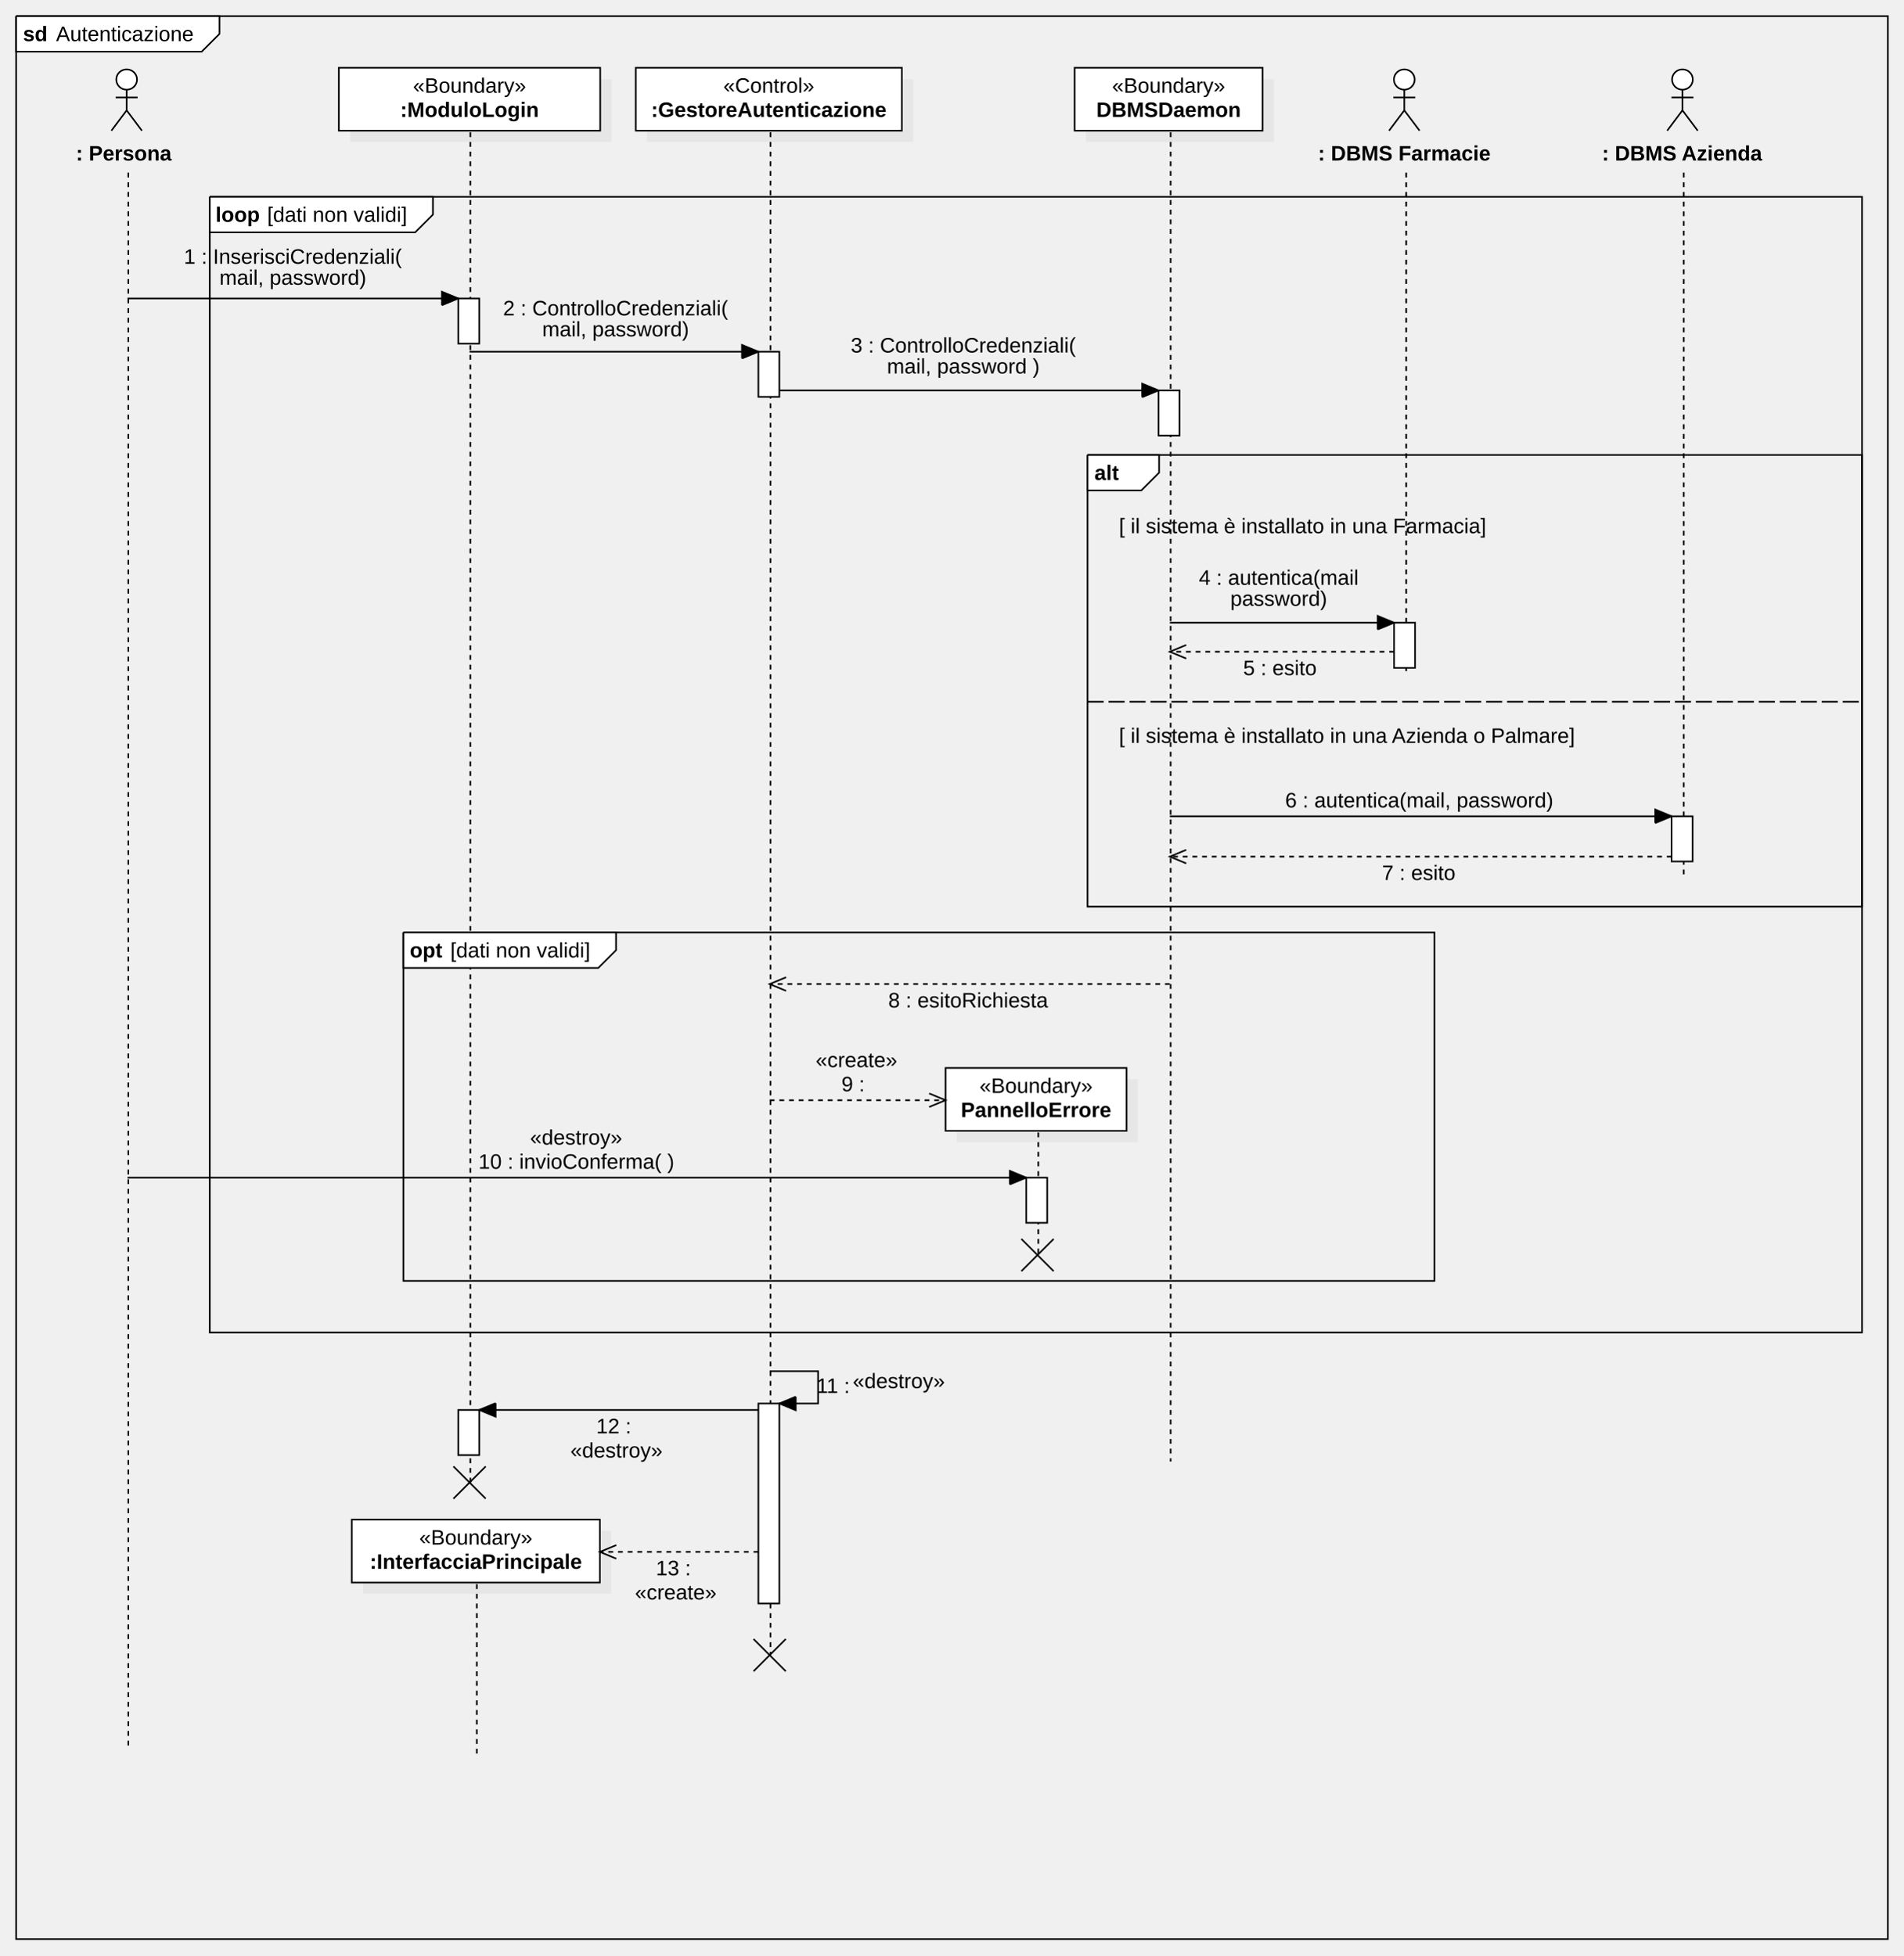
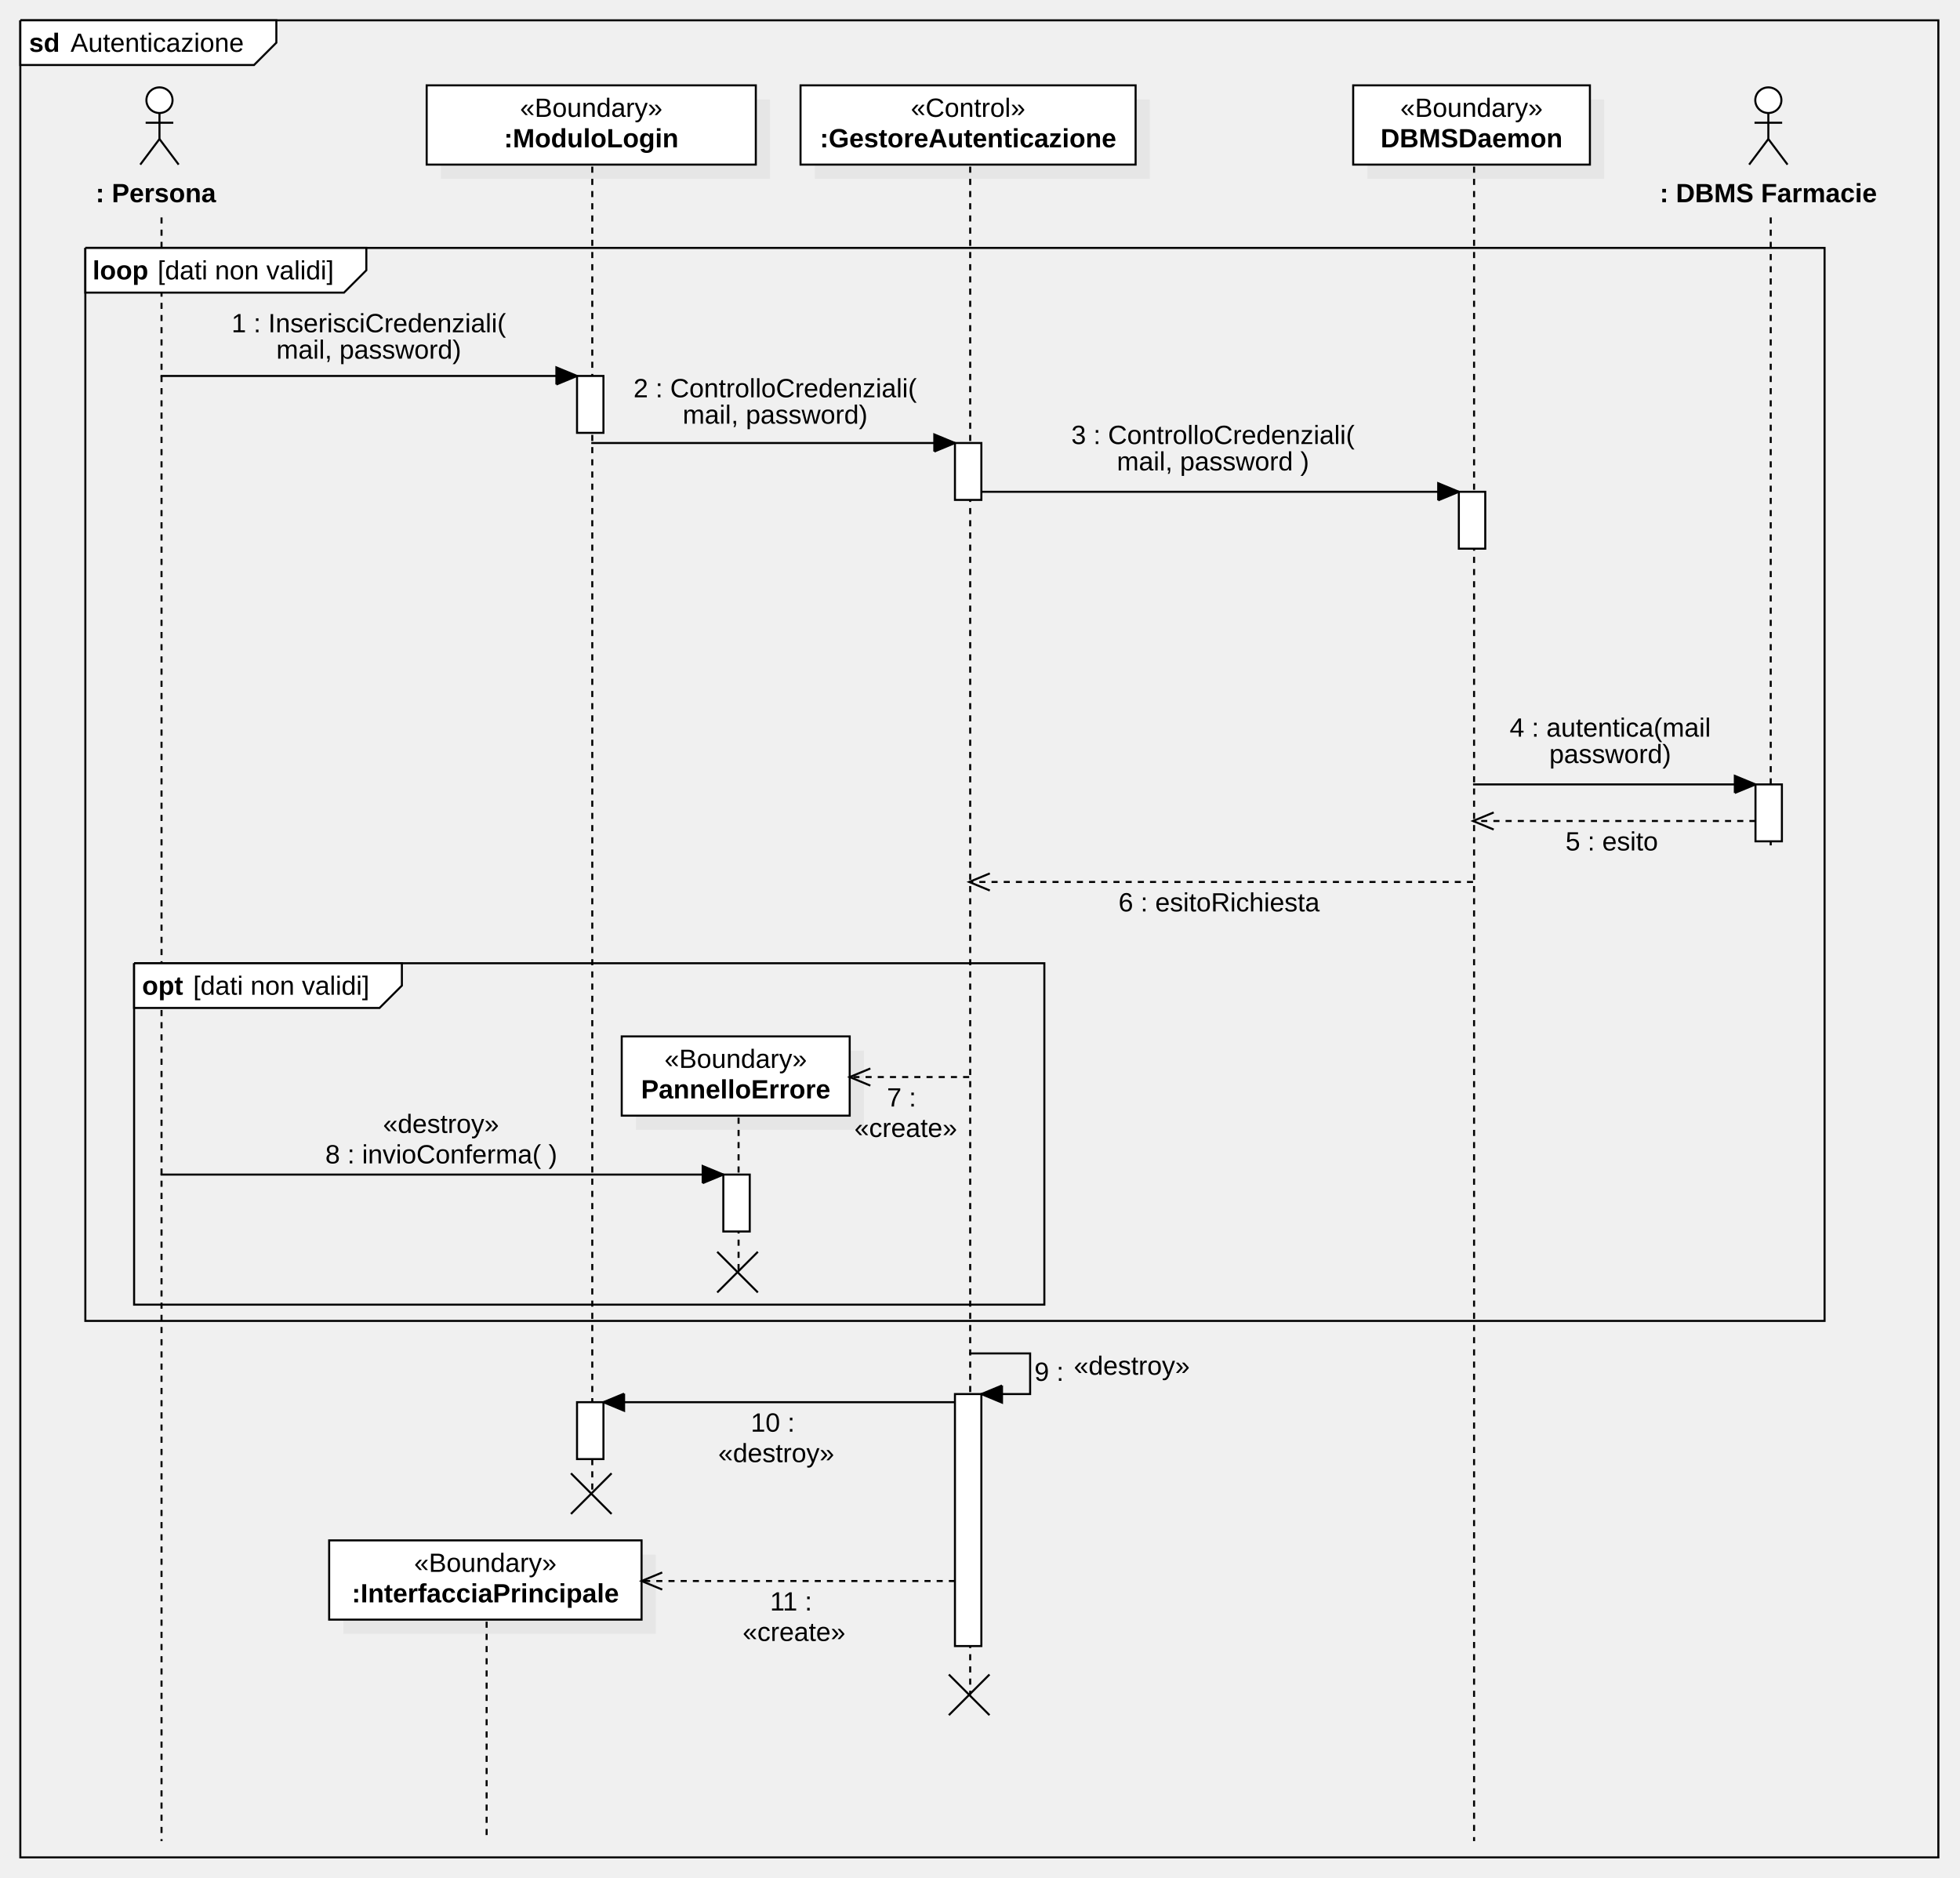
- <svg xmlns="http://www.w3.org/2000/svg" height="1212" version="1.1" width="1180">
+ <svg xmlns="http://www.w3.org/2000/svg" height="924" version="1.1" width="964.656">
  <defs />
  <g>
    <g transform="translate(-70,2) scale(1,1)">
-       <path d="M 80 8 L 1240 8 L 1240 1200 L 80 1200 L 80 8" fill="none" stroke="#000000" stroke-miterlimit="10" />
+       <path d="M 80 8 L 1024 8 L 1024 912 L 80 912 L 80 8" fill="none" stroke="#000000" stroke-miterlimit="10" />
    </g>
    <g transform="translate(-70,2) scale(1,1)">
      <path d="M 80 8 L 80 30 L 195.011 30 L 206.011 19 L 206.011 8 L 80 8" fill="#ffffff" stroke="none" />
    </g>
    <g transform="translate(-70,2) scale(1,1)">
      <path d="M 80 8 L 80 30 L 195.011 30 L 206.011 19 L 206.011 8 L 80 8 L 80 8" fill="none" stroke="#000000" stroke-miterlimit="10" />
    </g>
    <g transform="translate(-70,2) scale(1,1)">
      <g>
        <path fill="none" stroke="none" />
        <text fill="#000000" font-family="Arial" font-size="13px" font-style="normal" font-weight="normal" stroke="none" text-decoration="none" x="104.73" y="23.5">Autenticazione</text>
      </g>
    </g>
    <g transform="translate(-70,2) scale(1,1)">
      <g>
        <path fill="none" stroke="none" />
        <text fill="#000000" font-family="Arial" font-size="13px" font-style="normal" font-weight="bold" stroke="none" text-decoration="none" x="84.28" y="23.5">sd</text>
      </g>
    </g>
    <g transform="translate(-70,2) scale(1,1)">
      <path d="M 142.06 47.3 C 142.06 43.821 144.939 41 148.49 41 C 152.04 41 154.919 43.821 154.919 47.3 C 154.919 50.779 152.04 53.6 148.49 53.6 C 144.939 53.6 142.06 50.779 142.06 47.3 Z" fill="#ffffff" stroke="none" />
    </g>
    <g transform="translate(-70,2) scale(1,1)">
      <path d="M 142.06 47.3 C 142.06 43.821 144.939 41 148.49 41 C 152.04 41 154.919 43.821 154.919 47.3 C 154.919 50.779 152.04 53.6 148.49 53.6 C 144.939 53.6 142.06 50.779 142.06 47.3 Z" fill="none" stroke="#000000" stroke-miterlimit="10" />
    </g>
    <g transform="translate(-70,2) scale(1,1)">
      <path d="M 148.49 53.6 L 148.49 66.4" fill="none" stroke="#000000" stroke-miterlimit="10" />
    </g>
    <g transform="translate(-70,2) scale(1,1)">
      <path d="M 141.682 58.4 L 155.297 58.4" fill="none" stroke="#000000" stroke-miterlimit="10" />
    </g>
    <g transform="translate(-70,2) scale(1,1)">
      <path d="M 148.49 66.4 L 139.035 79" fill="none" stroke="#000000" stroke-miterlimit="10" />
    </g>
    <g transform="translate(-70,2) scale(1,1)">
      <path d="M 148.49 66.4 L 157.944 79" fill="none" stroke="#000000" stroke-miterlimit="10" />
    </g>
    <g transform="translate(-70,2) scale(1,1)">
      <g>
        <path fill="none" stroke="none" />
        <text fill="#000000" font-family="Arial" font-size="13px" font-style="normal" font-weight="bold" stroke="none" text-decoration="none" x="117.062" y="97.5"> : Persona</text>
      </g>
    </g>
    <g transform="translate(-70,2) scale(1,1)">
-       <path d="M 149.5 105 L 149.5 1080" fill="none" stroke="#000000" stroke-dasharray="3" stroke-miterlimit="10" />
+       <path d="M 149.5 105 L 149.5 904" fill="none" stroke="#000000" stroke-dasharray="3" stroke-miterlimit="10" />
    </g>
    <g transform="translate(-70,2) scale(1,1)">
      <rect fill="#C0C0C0" height="39" opacity="0.2" stroke="none" width="161.987" x="287" y="47" />
    </g>
    <g transform="translate(-70,2) scale(1,1)">
      <rect fill="#ffffff" height="39" stroke="none" width="161.987" x="280" y="40" />
    </g>
    <g transform="translate(-70,2) scale(1,1)">
      <path d="M 280 40 L 441.987 40 L 441.987 79 L 280 79 L 280 40 Z Z" fill="none" stroke="#000000" stroke-miterlimit="10" />
    </g>
    <g transform="translate(-70,2) scale(1,1)">
      <g>
        <path fill="none" stroke="none" />
        <text fill="#000000" font-family="Arial" font-size="13px" font-style="normal" font-weight="normal" stroke="none" text-decoration="none" x="325.939" y="55.5">«Boundary»</text>
      </g>
    </g>
    <g transform="translate(-70,2) scale(1,1)">
      <g>
        <path fill="none" stroke="none" />
        <text fill="#000000" font-family="Arial" font-size="13px" font-style="normal" font-weight="bold" stroke="none" text-decoration="none" x="318.039" y="70.5">:ModuloLogin</text>
      </g>
    </g>
    <g transform="translate(-70,2) scale(1,1)">
-       <path d="M 361.5 80 L 361.5 917" fill="none" stroke="#000000" stroke-dasharray="3" stroke-miterlimit="10" />
+       <path d="M 361.5 80 L 361.5 733" fill="none" stroke="#000000" stroke-dasharray="3" stroke-miterlimit="10" />
    </g>
    <g transform="translate(-70,2) scale(1,1)">
      <rect fill="#C0C0C0" height="39" opacity="0.2" stroke="none" width="164.914" x="471" y="47" />
    </g>
    <g transform="translate(-70,2) scale(1,1)">
      <rect fill="#ffffff" height="39" stroke="none" width="164.914" x="464" y="40" />
    </g>
    <g transform="translate(-70,2) scale(1,1)">
      <path d="M 464 40 L 628.914 40 L 628.914 79 L 464 79 L 464 40 Z Z" fill="none" stroke="#000000" stroke-miterlimit="10" />
    </g>
    <g transform="translate(-70,2) scale(1,1)">
      <g>
        <path fill="none" stroke="none" />
        <text fill="#000000" font-family="Arial" font-size="13px" font-style="normal" font-weight="normal" stroke="none" text-decoration="none" x="518.273" y="55.5">«Control»</text>
      </g>
    </g>
    <g transform="translate(-70,2) scale(1,1)">
      <g>
        <path fill="none" stroke="none" />
        <text fill="#000000" font-family="Arial" font-size="13px" font-style="normal" font-weight="bold" stroke="none" text-decoration="none" x="473.5" y="70.5">:GestoreAutenticazione</text>
      </g>
    </g>
    <g transform="translate(-70,2) scale(1,1)">
-       <path d="M 547.5 80 L 547.5 1024" fill="none" stroke="#000000" stroke-dasharray="3" stroke-miterlimit="10" />
+       <path d="M 547.5 80 L 547.5 832" fill="none" stroke="#000000" stroke-dasharray="3" stroke-miterlimit="10" />
    </g>
    <g transform="translate(-70,2) scale(1,1)">
      <rect fill="#C0C0C0" height="39" opacity="0.2" stroke="none" width="116.506" x="743" y="47" />
    </g>
    <g transform="translate(-70,2) scale(1,1)">
      <rect fill="#ffffff" height="39" stroke="none" width="116.506" x="736" y="40" />
    </g>
    <g transform="translate(-70,2) scale(1,1)">
      <path d="M 736 40 L 852.506 40 L 852.506 79 L 736 79 L 736 40 Z Z" fill="none" stroke="#000000" stroke-miterlimit="10" />
    </g>
    <g transform="translate(-70,2) scale(1,1)">
      <g>
        <path fill="none" stroke="none" />
        <text fill="#000000" font-family="Arial" font-size="13px" font-style="normal" font-weight="normal" stroke="none" text-decoration="none" x="759.198" y="55.5">«Boundary»</text>
      </g>
    </g>
    <g transform="translate(-70,2) scale(1,1)">
      <g>
        <path fill="none" stroke="none" />
        <text fill="#000000" font-family="Arial" font-size="13px" font-style="normal" font-weight="bold" stroke="none" text-decoration="none" x="749.47" y="70.5">DBMSDaemon</text>
      </g>
    </g>
    <g transform="translate(-70,2) scale(1,1)">
      <path d="M 795.5 80 L 795.5 904" fill="none" stroke="#000000" stroke-dasharray="3" stroke-miterlimit="10" />
    </g>
    <g transform="translate(-70,2) scale(1,1)">
-       <rect fill="#C0C0C0" height="39" opacity="0.2" stroke="none" width="112.196" x="663" y="667" />
-     </g>
-     <g transform="translate(-70,2) scale(1,1)">
-       <rect fill="#ffffff" height="39" stroke="none" width="112.196" x="656" y="660" />
-     </g>
-     <g transform="translate(-70,2) scale(1,1)">
-       <path d="M 656 660 L 768.196 660 L 768.196 699 L 656 699 L 656 660 Z Z" fill="none" stroke="#000000" stroke-miterlimit="10" />
-     </g>
-     <g transform="translate(-70,2) scale(1,1)">
-       <g>
-         <path fill="none" stroke="none" />
-         <text fill="#000000" font-family="Arial" font-size="13px" font-style="normal" font-weight="normal" stroke="none" text-decoration="none" x="677.043" y="675.5">«Boundary»</text>
-       </g>
-     </g>
-     <g transform="translate(-70,2) scale(1,1)">
-       <g>
-         <path fill="none" stroke="none" />
-         <text fill="#000000" font-family="Arial" font-size="13px" font-style="normal" font-weight="bold" stroke="none" text-decoration="none" x="665.5" y="690.5">PannelloErrore</text>
-       </g>
-     </g>
-     <g transform="translate(-70,2) scale(1,1)">
-       <path d="M 713.5 700 L 713.5 776" fill="none" stroke="#000000" stroke-dasharray="3" stroke-miterlimit="10" />
-     </g>
-     <g transform="translate(-70,2) scale(1,1)">
-       <rect fill="#C0C0C0" height="39" opacity="0.2" stroke="none" width="153.761" x="295" y="947" />
-     </g>
-     <g transform="translate(-70,2) scale(1,1)">
-       <rect fill="#ffffff" height="39" stroke="none" width="153.761" x="288" y="940" />
-     </g>
-     <g transform="translate(-70,2) scale(1,1)">
-       <path d="M 288 940 L 441.761 940 L 441.761 979 L 288 979 L 288 940 Z Z" fill="none" stroke="#000000" stroke-miterlimit="10" />
-     </g>
-     <g transform="translate(-70,2) scale(1,1)">
-       <g>
-         <path fill="none" stroke="none" />
-         <text fill="#000000" font-family="Arial" font-size="13px" font-style="normal" font-weight="normal" stroke="none" text-decoration="none" x="329.825" y="955.5">«Boundary»</text>
-       </g>
-     </g>
-     <g transform="translate(-70,2) scale(1,1)">
-       <g>
-         <path fill="none" stroke="none" />
-         <text fill="#000000" font-family="Arial" font-size="13px" font-style="normal" font-weight="bold" stroke="none" text-decoration="none" x="299.131" y="970.5">:InterfacciaPrincipale</text>
-       </g>
-     </g>
-     <g transform="translate(-70,2) scale(1,1)">
-       <path d="M 365.5 980 L 365.5 1088" fill="none" stroke="#000000" stroke-dasharray="3" stroke-miterlimit="10" />
+       <rect fill="#C0C0C0" height="39" opacity="0.2" stroke="none" width="112.196" x="383" y="515" />
+     </g>
+     <g transform="translate(-70,2) scale(1,1)">
+       <rect fill="#ffffff" height="39" stroke="none" width="112.196" x="376" y="508" />
+     </g>
+     <g transform="translate(-70,2) scale(1,1)">
+       <path d="M 376 508 L 488.196 508 L 488.196 547 L 376 547 L 376 508 Z Z" fill="none" stroke="#000000" stroke-miterlimit="10" />
+     </g>
+     <g transform="translate(-70,2) scale(1,1)">
+       <g>
+         <path fill="none" stroke="none" />
+         <text fill="#000000" font-family="Arial" font-size="13px" font-style="normal" font-weight="normal" stroke="none" text-decoration="none" x="397.043" y="523.5">«Boundary»</text>
+       </g>
+     </g>
+     <g transform="translate(-70,2) scale(1,1)">
+       <g>
+         <path fill="none" stroke="none" />
+         <text fill="#000000" font-family="Arial" font-size="13px" font-style="normal" font-weight="bold" stroke="none" text-decoration="none" x="385.5" y="538.5">PannelloErrore</text>
+       </g>
+     </g>
+     <g transform="translate(-70,2) scale(1,1)">
+       <path d="M 433.5 548 L 433.5 624" fill="none" stroke="#000000" stroke-dasharray="3" stroke-miterlimit="10" />
+     </g>
+     <g transform="translate(-70,2) scale(1,1)">
+       <rect fill="#C0C0C0" height="39" opacity="0.2" stroke="none" width="153.761" x="239" y="763" />
+     </g>
+     <g transform="translate(-70,2) scale(1,1)">
+       <rect fill="#ffffff" height="39" stroke="none" width="153.761" x="232" y="756" />
+     </g>
+     <g transform="translate(-70,2) scale(1,1)">
+       <path d="M 232 756 L 385.761 756 L 385.761 795 L 232 795 L 232 756 Z Z" fill="none" stroke="#000000" stroke-miterlimit="10" />
+     </g>
+     <g transform="translate(-70,2) scale(1,1)">
+       <g>
+         <path fill="none" stroke="none" />
+         <text fill="#000000" font-family="Arial" font-size="13px" font-style="normal" font-weight="normal" stroke="none" text-decoration="none" x="273.825" y="771.5">«Boundary»</text>
+       </g>
+     </g>
+     <g transform="translate(-70,2) scale(1,1)">
+       <g>
+         <path fill="none" stroke="none" />
+         <text fill="#000000" font-family="Arial" font-size="13px" font-style="normal" font-weight="bold" stroke="none" text-decoration="none" x="243.131" y="786.5">:InterfacciaPrincipale</text>
+       </g>
+     </g>
+     <g transform="translate(-70,2) scale(1,1)">
+       <path d="M 309.5 796 L 309.5 904" fill="none" stroke="#000000" stroke-dasharray="3" stroke-miterlimit="10" />
    </g>
    <g transform="translate(-70,2) scale(1,1)">
      <path d="M 933.899 47.3 C 933.899 43.821 936.777 41 940.328 41 C 943.879 41 946.757 43.821 946.757 47.3 C 946.757 50.779 943.879 53.6 940.328 53.6 C 936.777 53.6 933.899 50.779 933.899 47.3 Z" fill="#ffffff" stroke="none" />
    </g>
    <g transform="translate(-70,2) scale(1,1)">
      <path d="M 933.899 47.3 C 933.899 43.821 936.777 41 940.328 41 C 943.879 41 946.757 43.821 946.757 47.3 C 946.757 50.779 943.879 53.6 940.328 53.6 C 936.777 53.6 933.899 50.779 933.899 47.3 Z" fill="none" stroke="#000000" stroke-miterlimit="10" />
    </g>
    <g transform="translate(-70,2) scale(1,1)">
      <path d="M 940.328 53.6 L 940.328 66.4" fill="none" stroke="#000000" stroke-miterlimit="10" />
    </g>
    <g transform="translate(-70,2) scale(1,1)">
      <path d="M 933.521 58.4 L 947.135 58.4" fill="none" stroke="#000000" stroke-miterlimit="10" />
    </g>
    <g transform="translate(-70,2) scale(1,1)">
      <path d="M 940.328 66.4 L 930.874 79" fill="none" stroke="#000000" stroke-miterlimit="10" />
    </g>
    <g transform="translate(-70,2) scale(1,1)">
      <path d="M 940.328 66.4 L 949.783 79" fill="none" stroke="#000000" stroke-miterlimit="10" />
    </g>
    <g transform="translate(-70,2) scale(1,1)">
      <g>
        <path fill="none" stroke="none" />
        <text fill="#000000" font-family="Arial" font-size="13px" font-style="normal" font-weight="bold" stroke="none" text-decoration="none" x="886.868" y="97.5">: DBMS Farmacie</text>
      </g>
    </g>
    <g transform="translate(-70,2) scale(1,1)">
      <path d="M 941.5 105 L 941.5 416" fill="none" stroke="#000000" stroke-dasharray="3" stroke-miterlimit="10" />
-     </g>
-     <g transform="translate(-70,2) scale(1,1)">
-       <path d="M 1106.275 47.3 C 1106.275 43.821 1109.153 41 1112.704 41 C 1116.254 41 1119.133 43.821 1119.133 47.3 C 1119.133 50.779 1116.254 53.6 1112.704 53.6 C 1109.153 53.6 1106.275 50.779 1106.275 47.3 Z" fill="#ffffff" stroke="none" />
-     </g>
-     <g transform="translate(-70,2) scale(1,1)">
-       <path d="M 1106.275 47.3 C 1106.275 43.821 1109.153 41 1112.704 41 C 1116.254 41 1119.133 43.821 1119.133 47.3 C 1119.133 50.779 1116.254 53.6 1112.704 53.6 C 1109.153 53.6 1106.275 50.779 1106.275 47.3 Z" fill="none" stroke="#000000" stroke-miterlimit="10" />
-     </g>
-     <g transform="translate(-70,2) scale(1,1)">
-       <path d="M 1112.704 53.6 L 1112.704 66.4" fill="none" stroke="#000000" stroke-miterlimit="10" />
-     </g>
-     <g transform="translate(-70,2) scale(1,1)">
-       <path d="M 1105.896 58.4 L 1119.511 58.4" fill="none" stroke="#000000" stroke-miterlimit="10" />
-     </g>
-     <g transform="translate(-70,2) scale(1,1)">
-       <path d="M 1112.704 66.4 L 1103.249 79" fill="none" stroke="#000000" stroke-miterlimit="10" />
-     </g>
-     <g transform="translate(-70,2) scale(1,1)">
-       <path d="M 1112.704 66.4 L 1122.158 79" fill="none" stroke="#000000" stroke-miterlimit="10" />
-     </g>
-     <g transform="translate(-70,2) scale(1,1)">
-       <g>
-         <path fill="none" stroke="none" />
-         <text fill="#000000" font-family="Arial" font-size="13px" font-style="normal" font-weight="bold" stroke="none" text-decoration="none" x="1062.868" y="97.5">: DBMS Azienda</text>
-       </g>
-     </g>
-     <g transform="translate(-70,2) scale(1,1)">
-       <path d="M 1113.5 105 L 1113.5 543" fill="none" stroke="#000000" stroke-dasharray="3" stroke-miterlimit="10" />
    </g>
    <g transform="translate(-70,2) scale(1,1)">
      <path d="M 149 183 L 354 183" fill="none" stroke="#000000" stroke-miterlimit="10" />
    </g>
    <g transform="translate(-70,2) scale(1,1)">
      <path d="M 343.837 187.21 L 354 183 L 343.837 178.79" fill="#000000" stroke="none" />
    </g>
    <g transform="translate(-70,2) scale(1,1)">
      <path d="M 343.837 187.21 L 354 183 L 343.837 178.79 L 343.837 187.21" fill="none" stroke="#000000" stroke-miterlimit="10" />
    </g>
    <g transform="translate(-70,2) scale(1,1)">
      <g>
        <path fill="none" stroke="none" />
        <text fill="#000000" font-family="Arial" font-size="13px" font-style="normal" font-weight="normal" stroke="none" text-decoration="none" x="183.948" y="161.5">1 : InserisciCredenziali(</text>
        <text fill="#000000" font-family="Arial" font-size="13px" font-style="normal" font-weight="normal" stroke="none" text-decoration="none" x="205.987" y="174.5">mail, password)</text>
      </g>
    </g>
    <g transform="translate(-70,2) scale(1,1)">
      <rect fill="#ffffff" height="28" stroke="none" width="13" x="354" y="183" />
    </g>
    <g transform="translate(-70,2) scale(1,1)">
      <path d="M 354 183 L 367 183 L 367 211 L 354 211 L 354 183 Z Z" fill="none" stroke="#000000" stroke-miterlimit="10" />
    </g>
    <g transform="translate(-70,2) scale(1,1)">
      <path d="M 361 216 L 540 216" fill="none" stroke="#000000" stroke-miterlimit="10" />
    </g>
    <g transform="translate(-70,2) scale(1,1)">
      <path d="M 529.837 220.21 L 540 216 L 529.837 211.79" fill="#000000" stroke="none" />
    </g>
    <g transform="translate(-70,2) scale(1,1)">
      <path d="M 529.837 220.21 L 540 216 L 529.837 211.79 L 529.837 220.21" fill="none" stroke="#000000" stroke-miterlimit="10" />
    </g>
    <g transform="translate(-70,2) scale(1,1)">
      <g>
        <path fill="none" stroke="none" />
        <text fill="#000000" font-family="Arial" font-size="13px" font-style="normal" font-weight="normal" stroke="none" text-decoration="none" x="381.774" y="193.5">2 : ControlloCredenziali(</text>
        <text fill="#000000" font-family="Arial" font-size="13px" font-style="normal" font-weight="normal" stroke="none" text-decoration="none" x="405.987" y="206.5">mail, password)</text>
      </g>
    </g>
    <g transform="translate(-70,2) scale(1,1)">
      <rect fill="#ffffff" height="28" stroke="none" width="13" x="540" y="216" />
    </g>
    <g transform="translate(-70,2) scale(1,1)">
      <path d="M 540 216 L 553 216 L 553 244 L 540 244 L 540 216 Z Z" fill="none" stroke="#000000" stroke-miterlimit="10" />
    </g>
    <g transform="translate(-70,2) scale(1,1)">
      <path d="M 553 240 L 788 240" fill="none" stroke="#000000" stroke-miterlimit="10" />
    </g>
    <g transform="translate(-70,2) scale(1,1)">
      <path d="M 777.837 244.21 L 788 240 L 777.837 235.79" fill="#000000" stroke="none" />
    </g>
    <g transform="translate(-70,2) scale(1,1)">
      <path d="M 777.837 244.21 L 788 240 L 777.837 235.79 L 777.837 244.21" fill="none" stroke="#000000" stroke-miterlimit="10" />
    </g>
    <g transform="translate(-70,2) scale(1,1)">
      <g>
        <path fill="none" stroke="none" />
        <text fill="#000000" font-family="Arial" font-size="13px" font-style="normal" font-weight="normal" stroke="none" text-decoration="none" x="597.274" y="216.5">3 : ControlloCredenziali(</text>
        <text fill="#000000" font-family="Arial" font-size="13px" font-style="normal" font-weight="normal" stroke="none" text-decoration="none" x="619.681" y="229.5">mail, password )</text>
      </g>
    </g>
    <g transform="translate(-70,2) scale(1,1)">
      <rect fill="#ffffff" height="28" stroke="none" width="13" x="788" y="240" />
    </g>
    <g transform="translate(-70,2) scale(1,1)">
      <path d="M 788 240 L 801 240 L 801 268 L 788 268 L 788 240 Z Z" fill="none" stroke="#000000" stroke-miterlimit="10" />
    </g>
    <g transform="translate(-70,2) scale(1,1)">
      <path d="M 795 384 L 934 384" fill="none" stroke="#000000" stroke-miterlimit="10" />
    </g>
    <g transform="translate(-70,2) scale(1,1)">
      <path d="M 923.837 388.21 L 934 384 L 923.837 379.79" fill="#000000" stroke="none" />
    </g>
    <g transform="translate(-70,2) scale(1,1)">
      <path d="M 923.837 388.21 L 934 384 L 923.837 379.79 L 923.837 388.21" fill="none" stroke="#000000" stroke-miterlimit="10" />
    </g>
    <g transform="translate(-70,2) scale(1,1)">
      <g>
        <path fill="none" stroke="none" />
        <text fill="#000000" font-family="Arial" font-size="13px" font-style="normal" font-weight="normal" stroke="none" text-decoration="none" x="813.004" y="360.5">4 : autentica(mail</text>
        <text fill="#000000" font-family="Arial" font-size="13px" font-style="normal" font-weight="normal" stroke="none" text-decoration="none" x="832.517" y="373.5">password)</text>
      </g>
    </g>
    <g transform="translate(-70,2) scale(1,1)">
      <rect fill="#ffffff" height="28" stroke="none" width="13" x="934" y="384" />
    </g>
    <g transform="translate(-70,2) scale(1,1)">
      <path d="M 934 384 L 947 384 L 947 412 L 934 412 L 934 384 Z Z" fill="none" stroke="#000000" stroke-miterlimit="10" />
    </g>
    <g transform="translate(-70,2) scale(1,1)">
      <path d="M 934 402 L 795 402" fill="none" stroke="#000000" stroke-dasharray="3" stroke-miterlimit="10" />
    </g>
    <g transform="translate(-70,2) scale(1,1)">
      <path d="M 805.163 397.79 L 795 402 L 805.163 406.21" fill="none" stroke="#000000" stroke-miterlimit="10" />
    </g>
    <g transform="translate(-70,2) scale(1,1)">
      <g>
        <path fill="none" stroke="none" />
        <text fill="#000000" font-family="Arial" font-size="13px" font-style="normal" font-weight="normal" stroke="none" text-decoration="none" x="840.5" y="416.5">5 : esito</text>
      </g>
    </g>
    <g transform="translate(-70,2) scale(1,1)">
-       <path d="M 795 504 L 1106 504" fill="none" stroke="#000000" stroke-miterlimit="10" />
-     </g>
-     <g transform="translate(-70,2) scale(1,1)">
-       <path d="M 1095.837 508.21 L 1106 504 L 1095.837 499.79" fill="#000000" stroke="none" />
-     </g>
-     <g transform="translate(-70,2) scale(1,1)">
-       <path d="M 1095.837 508.21 L 1106 504 L 1095.837 499.79 L 1095.837 508.21" fill="none" stroke="#000000" stroke-miterlimit="10" />
-     </g>
-     <g transform="translate(-70,2) scale(1,1)">
-       <g>
-         <path fill="none" stroke="none" />
-         <text fill="#000000" font-family="Arial" font-size="13px" font-style="normal" font-weight="normal" stroke="none" text-decoration="none" x="866.5" y="498.5">6 : autentica(mail, password)</text>
-       </g>
-     </g>
-     <g transform="translate(-70,2) scale(1,1)">
-       <rect fill="#ffffff" height="28" stroke="none" width="13" x="1106" y="504" />
-     </g>
-     <g transform="translate(-70,2) scale(1,1)">
-       <path d="M 1106 504 L 1119 504 L 1119 532 L 1106 532 L 1106 504 Z Z" fill="none" stroke="#000000" stroke-miterlimit="10" />
-     </g>
-     <g transform="translate(-70,2) scale(1,1)">
-       <path d="M 1106 529 L 795 529" fill="none" stroke="#000000" stroke-dasharray="3" stroke-miterlimit="10" />
-     </g>
-     <g transform="translate(-70,2) scale(1,1)">
-       <path d="M 805.163 524.79 L 795 529 L 805.163 533.21" fill="none" stroke="#000000" stroke-miterlimit="10" />
-     </g>
-     <g transform="translate(-70,2) scale(1,1)">
-       <g>
-         <path fill="none" stroke="none" />
-         <text fill="#000000" font-family="Arial" font-size="13px" font-style="normal" font-weight="normal" stroke="none" text-decoration="none" x="926.5" y="543.5">7 : esito</text>
-       </g>
-     </g>
-     <g transform="translate(-70,2) scale(1,1)">
-       <path d="M 795 608 L 547 608" fill="none" stroke="#000000" stroke-dasharray="3" stroke-miterlimit="10" />
-     </g>
-     <g transform="translate(-70,2) scale(1,1)">
-       <path d="M 557.163 603.79 L 547 608 L 557.163 612.21" fill="none" stroke="#000000" stroke-miterlimit="10" />
-     </g>
-     <g transform="translate(-70,2) scale(1,1)">
-       <g>
-         <path fill="none" stroke="none" />
-         <text fill="#000000" font-family="Arial" font-size="13px" font-style="normal" font-weight="normal" stroke="none" text-decoration="none" x="620.5" y="622.5">8 : esitoRichiesta</text>
-       </g>
-     </g>
-     <g transform="translate(-70,2) scale(1,1)">
-       <path d="M 547 680 L 656 680" fill="none" stroke="#000000" stroke-dasharray="3" stroke-miterlimit="10" />
-     </g>
-     <g transform="translate(-70,2) scale(1,1)">
-       <path d="M 645.837 684.21 L 656 680 L 645.837 675.79" fill="none" stroke="#000000" stroke-miterlimit="10" />
-     </g>
-     <g transform="translate(-70,2) scale(1,1)">
-       <g>
-         <path fill="none" stroke="none" />
-         <text fill="#000000" font-family="Arial" font-size="13px" font-style="normal" font-weight="normal" stroke="none" text-decoration="none" x="591.5" y="674.5">9 : </text>
-       </g>
-     </g>
-     <g transform="translate(-70,2) scale(1,1)">
-       <g>
-         <path fill="none" stroke="none" />
-         <text fill="#000000" font-family="Arial" font-size="13px" font-style="normal" font-weight="normal" stroke="none" text-decoration="none" x="575.5" y="659.5">«create»</text>
-       </g>
-     </g>
-     <g transform="translate(-70,2) scale(1,1)">
-       <path d="M 149 728 L 706 728" fill="none" stroke="#000000" stroke-miterlimit="10" />
-     </g>
-     <g transform="translate(-70,2) scale(1,1)">
-       <path d="M 695.837 732.21 L 706 728 L 695.837 723.79" fill="#000000" stroke="none" />
-     </g>
-     <g transform="translate(-70,2) scale(1,1)">
-       <path d="M 695.837 732.21 L 706 728 L 695.837 723.79 L 695.837 732.21" fill="none" stroke="#000000" stroke-miterlimit="10" />
-     </g>
-     <g transform="translate(-70,2) scale(1,1)">
-       <path d="M 703 766 L 723 786" fill="none" stroke="#000000" stroke-miterlimit="10" />
-     </g>
-     <g transform="translate(-70,2) scale(1,1)">
-       <path d="M 723 766 L 703 786" fill="none" stroke="#000000" stroke-miterlimit="10" />
-     </g>
-     <g transform="translate(-70,2) scale(1,1)">
-       <g>
-         <path fill="none" stroke="none" />
-         <text fill="#000000" font-family="Arial" font-size="13px" font-style="normal" font-weight="normal" stroke="none" text-decoration="none" x="366.5" y="722.5">10 : invioConferma( )</text>
-       </g>
-     </g>
-     <g transform="translate(-70,2) scale(1,1)">
-       <g>
-         <path fill="none" stroke="none" />
-         <text fill="#000000" font-family="Arial" font-size="13px" font-style="normal" font-weight="normal" stroke="none" text-decoration="none" x="398.5" y="707.5">«destroy»</text>
-       </g>
-     </g>
-     <g transform="translate(-70,2) scale(1,1)">
-       <rect fill="#ffffff" height="28" stroke="none" width="13" x="706" y="728" />
-     </g>
-     <g transform="translate(-70,2) scale(1,1)">
-       <path d="M 706 728 L 719 728 L 719 756 L 706 756 L 706 728 Z Z" fill="none" stroke="#000000" stroke-miterlimit="10" />
-     </g>
-     <g transform="translate(-70,2) scale(1,1)">
-       <path d="M 547 848 L 577 848 L 577 868 L 553 868" fill="none" stroke="#000000" stroke-miterlimit="10" />
-     </g>
-     <g transform="translate(-70,2) scale(1,1)">
-       <path d="M 563.163 863.79 L 553 868 L 563.163 872.21" fill="#000000" stroke="none" />
-     </g>
-     <g transform="translate(-70,2) scale(1,1)">
-       <path d="M 563.163 863.79 L 553 868 L 563.163 872.21 L 563.163 863.79" fill="none" stroke="#000000" stroke-miterlimit="10" />
-     </g>
-     <g transform="translate(-70,2) scale(1,1)">
-       <path d="M 537 1014 L 557 1034" fill="none" stroke="#000000" stroke-miterlimit="10" />
-     </g>
-     <g transform="translate(-70,2) scale(1,1)">
-       <path d="M 557 1014 L 537 1034" fill="none" stroke="#000000" stroke-miterlimit="10" />
-     </g>
-     <g transform="translate(-70,2) scale(1,1)">
-       <g>
-         <path fill="none" stroke="none" />
-         <text fill="#000000" font-family="Arial" font-size="13px" font-style="normal" font-weight="normal" stroke="none" text-decoration="none" x="575.982" y="861.5">11 : </text>
-       </g>
-     </g>
-     <g transform="translate(-70,2) scale(1,1)">
-       <g>
-         <path fill="none" stroke="none" />
-         <text fill="#000000" font-family="Arial" font-size="13px" font-style="normal" font-weight="normal" stroke="none" text-decoration="none" x="598.5" y="858.5">«destroy»</text>
-       </g>
-     </g>
-     <g transform="translate(-70,2) scale(1,1)">
-       <rect fill="#ffffff" height="124" stroke="none" width="13" x="540" y="868" />
-     </g>
-     <g transform="translate(-70,2) scale(1,1)">
-       <path d="M 540 868 L 553 868 L 553 992 L 540 992 L 540 868 Z Z" fill="none" stroke="#000000" stroke-miterlimit="10" />
-     </g>
-     <g transform="translate(-70,2) scale(1,1)">
-       <path d="M 540 872 L 367 872" fill="none" stroke="#000000" stroke-miterlimit="10" />
-     </g>
-     <g transform="translate(-70,2) scale(1,1)">
-       <path d="M 377.163 867.79 L 367 872 L 377.163 876.21" fill="#000000" stroke="none" />
-     </g>
-     <g transform="translate(-70,2) scale(1,1)">
-       <path d="M 377.163 867.79 L 367 872 L 377.163 876.21 L 377.163 867.79" fill="none" stroke="#000000" stroke-miterlimit="10" />
-     </g>
-     <g transform="translate(-70,2) scale(1,1)">
-       <path d="M 351 907 L 371 927" fill="none" stroke="#000000" stroke-miterlimit="10" />
-     </g>
-     <g transform="translate(-70,2) scale(1,1)">
-       <path d="M 371 907 L 351 927" fill="none" stroke="#000000" stroke-miterlimit="10" />
-     </g>
-     <g transform="translate(-70,2) scale(1,1)">
-       <g>
-         <path fill="none" stroke="none" />
-         <text fill="#000000" font-family="Arial" font-size="13px" font-style="normal" font-weight="normal" stroke="none" text-decoration="none" x="439.5" y="886.5">12 : </text>
-       </g>
-     </g>
-     <g transform="translate(-70,2) scale(1,1)">
-       <g>
-         <path fill="none" stroke="none" />
-         <text fill="#000000" font-family="Arial" font-size="13px" font-style="normal" font-weight="normal" stroke="none" text-decoration="none" x="423.5" y="901.5">«destroy»</text>
-       </g>
-     </g>
-     <g transform="translate(-70,2) scale(1,1)">
-       <rect fill="#ffffff" height="28" stroke="none" width="13" x="354" y="872" />
-     </g>
-     <g transform="translate(-70,2) scale(1,1)">
-       <path d="M 354 872 L 367 872 L 367 900 L 354 900 L 354 872 Z Z" fill="none" stroke="#000000" stroke-miterlimit="10" />
-     </g>
-     <g transform="translate(-70,2) scale(1,1)">
-       <path d="M 540 960 L 441.761 960" fill="none" stroke="#000000" stroke-dasharray="3" stroke-miterlimit="10" />
-     </g>
-     <g transform="translate(-70,2) scale(1,1)">
-       <path d="M 451.923 955.79 L 441.761 960 L 451.923 964.21" fill="none" stroke="#000000" stroke-miterlimit="10" />
-     </g>
-     <g transform="translate(-70,2) scale(1,1)">
-       <g>
-         <path fill="none" stroke="none" />
-         <text fill="#000000" font-family="Arial" font-size="13px" font-style="normal" font-weight="normal" stroke="none" text-decoration="none" x="476.5" y="974.5">13 : </text>
-       </g>
-     </g>
-     <g transform="translate(-70,2) scale(1,1)">
-       <g>
-         <path fill="none" stroke="none" />
-         <text fill="#000000" font-family="Arial" font-size="13px" font-style="normal" font-weight="normal" stroke="none" text-decoration="none" x="463.5" y="989.5">«create»</text>
-       </g>
-     </g>
-     <g transform="translate(-70,2) scale(1,1)">
-       <path d="M 200 120 L 1224 120 L 1224 824 L 200 824 L 200 120" fill="none" stroke="#000000" stroke-miterlimit="10" />
-     </g>
-     <g transform="translate(-70,2) scale(1,1)">
-       <path d="M 200 120 L 200 142 L 327.3 142 L 338.3 131 L 338.3 120 L 200 120" fill="#ffffff" stroke="none" />
-     </g>
-     <g transform="translate(-70,2) scale(1,1)">
-       <path d="M 200 120 L 200 142 L 327.3 142 L 338.3 131 L 338.3 120 L 200 120 L 200 120" fill="none" stroke="#000000" stroke-miterlimit="10" />
-     </g>
-     <g transform="translate(-70,2) scale(1,1)">
-       <g>
-         <path fill="none" stroke="none" />
-         <text fill="#000000" font-family="Arial" font-size="13px" font-style="normal" font-weight="normal" stroke="none" text-decoration="none" x="235.578" y="135.5">[dati non validi]</text>
-       </g>
-     </g>
-     <g transform="translate(-70,2) scale(1,1)">
-       <g>
-         <path fill="none" stroke="none" />
-         <text fill="#000000" font-family="Arial" font-size="13px" font-style="normal" font-weight="bold" stroke="none" text-decoration="none" x="203.572" y="135.5">loop</text>
-       </g>
-     </g>
-     <g transform="translate(-70,2) scale(1,1)">
-       <path d="M 320 576 L 959 576 L 959 792 L 320 792 L 320 576" fill="none" stroke="#000000" stroke-miterlimit="10" />
-     </g>
-     <g transform="translate(-70,2) scale(1,1)">
-       <path d="M 320 576 L 320 598 L 440.793 598 L 451.793 587 L 451.793 576 L 320 576" fill="#ffffff" stroke="none" />
-     </g>
-     <g transform="translate(-70,2) scale(1,1)">
-       <path d="M 320 576 L 320 598 L 440.793 598 L 451.793 587 L 451.793 576 L 320 576 L 320 576" fill="none" stroke="#000000" stroke-miterlimit="10" />
-     </g>
-     <g transform="translate(-70,2) scale(1,1)">
-       <g>
-         <path fill="none" stroke="none" />
-         <text fill="#000000" font-family="Arial" font-size="13px" font-style="normal" font-weight="normal" stroke="none" text-decoration="none" x="349.072" y="591.5">[dati non validi]</text>
-       </g>
-     </g>
-     <g transform="translate(-70,2) scale(1,1)">
-       <g>
-         <path fill="none" stroke="none" />
-         <text fill="#000000" font-family="Arial" font-size="13px" font-style="normal" font-weight="bold" stroke="none" text-decoration="none" x="323.93" y="591.5">opt</text>
-       </g>
-     </g>
-     <g transform="translate(-70,2) scale(1,1)">
-       <path d="M 744 280 L 1224 280 L 1224 560 L 744 560 L 744 280" fill="none" stroke="#000000" stroke-miterlimit="10" />
-     </g>
-     <g transform="translate(-70,2) scale(1,1)">
-       <path d="M 744 280 L 744 302 L 777.342 302 L 788.342 291 L 788.342 280 L 744 280" fill="#ffffff" stroke="none" />
-     </g>
-     <g transform="translate(-70,2) scale(1,1)">
-       <path d="M 744 280 L 744 302 L 777.342 302 L 788.342 291 L 788.342 280 L 744 280 L 744 280" fill="none" stroke="#000000" stroke-miterlimit="10" />
-     </g>
-     <g transform="translate(-70,2) scale(1,1)">
-       <g>
-         <path fill="none" stroke="none" />
-         <text fill="#000000" font-family="Arial" font-size="13px" font-style="normal" font-weight="normal" stroke="none" text-decoration="none" x="768.73" y="291"> </text>
-       </g>
-     </g>
-     <g transform="translate(-70,2) scale(1,1)">
-       <g>
-         <path fill="none" stroke="none" />
-         <text fill="#000000" font-family="Arial" font-size="13px" font-style="normal" font-weight="bold" stroke="none" text-decoration="none" x="748.28" y="295.5">alt</text>
-       </g>
-     </g>
-     <g transform="translate(-70,2) scale(1,1)">
-       <g>
-         <path fill="none" stroke="none" />
-         <text fill="#000000" font-family="Arial" font-size="13px" font-style="normal" font-weight="normal" stroke="none" text-decoration="none" x="763.5" y="328.5">[ il sistema è installato in una Farmacia]</text>
-       </g>
-     </g>
-     <g transform="translate(-70,2) scale(1,1)">
-       <path d="M 744 433 L 1224 433" fill="none" stroke="#000000" stroke-dasharray="10,3" stroke-miterlimit="10" />
-     </g>
-     <g transform="translate(-70,2) scale(1,1)">
-       <g>
-         <path fill="none" stroke="none" />
-         <text fill="#000000" font-family="Arial" font-size="13px" font-style="normal" font-weight="normal" stroke="none" text-decoration="none" x="763.5" y="458.5">[ il sistema è installato in una Azienda o Palmare]</text>
+       <path d="M 795 432 L 547 432" fill="none" stroke="#000000" stroke-dasharray="3" stroke-miterlimit="10" />
+     </g>
+     <g transform="translate(-70,2) scale(1,1)">
+       <path d="M 557.163 427.79 L 547 432 L 557.163 436.21" fill="none" stroke="#000000" stroke-miterlimit="10" />
+     </g>
+     <g transform="translate(-70,2) scale(1,1)">
+       <g>
+         <path fill="none" stroke="none" />
+         <text fill="#000000" font-family="Arial" font-size="13px" font-style="normal" font-weight="normal" stroke="none" text-decoration="none" x="620.5" y="446.5">6 : esitoRichiesta</text>
+       </g>
+     </g>
+     <g transform="translate(-70,2) scale(1,1)">
+       <path d="M 547 528 L 488.196 528" fill="none" stroke="#000000" stroke-dasharray="3" stroke-miterlimit="10" />
+     </g>
+     <g transform="translate(-70,2) scale(1,1)">
+       <path d="M 498.359 523.79 L 488.196 528 L 498.359 532.21" fill="none" stroke="#000000" stroke-miterlimit="10" />
+     </g>
+     <g transform="translate(-70,2) scale(1,1)">
+       <g>
+         <path fill="none" stroke="none" />
+         <text fill="#000000" font-family="Arial" font-size="13px" font-style="normal" font-weight="normal" stroke="none" text-decoration="none" x="506.5" y="542.5">7 : </text>
+       </g>
+     </g>
+     <g transform="translate(-70,2) scale(1,1)">
+       <g>
+         <path fill="none" stroke="none" />
+         <text fill="#000000" font-family="Arial" font-size="13px" font-style="normal" font-weight="normal" stroke="none" text-decoration="none" x="490.5" y="557.5">«create»</text>
+       </g>
+     </g>
+     <g transform="translate(-70,2) scale(1,1)">
+       <path d="M 149 576 L 426 576" fill="none" stroke="#000000" stroke-miterlimit="10" />
+     </g>
+     <g transform="translate(-70,2) scale(1,1)">
+       <path d="M 415.837 580.21 L 426 576 L 415.837 571.79" fill="#000000" stroke="none" />
+     </g>
+     <g transform="translate(-70,2) scale(1,1)">
+       <path d="M 415.837 580.21 L 426 576 L 415.837 571.79 L 415.837 580.21" fill="none" stroke="#000000" stroke-miterlimit="10" />
+     </g>
+     <g transform="translate(-70,2) scale(1,1)">
+       <path d="M 423 614 L 443 634" fill="none" stroke="#000000" stroke-miterlimit="10" />
+     </g>
+     <g transform="translate(-70,2) scale(1,1)">
+       <path d="M 443 614 L 423 634" fill="none" stroke="#000000" stroke-miterlimit="10" />
+     </g>
+     <g transform="translate(-70,2) scale(1,1)">
+       <g>
+         <path fill="none" stroke="none" />
+         <text fill="#000000" font-family="Arial" font-size="13px" font-style="normal" font-weight="normal" stroke="none" text-decoration="none" x="230.115" y="570.5">8 : invioConferma( )</text>
+       </g>
+     </g>
+     <g transform="translate(-70,2) scale(1,1)">
+       <g>
+         <path fill="none" stroke="none" />
+         <text fill="#000000" font-family="Arial" font-size="13px" font-style="normal" font-weight="normal" stroke="none" text-decoration="none" x="258.5" y="555.5">«destroy»</text>
+       </g>
+     </g>
+     <g transform="translate(-70,2) scale(1,1)">
+       <rect fill="#ffffff" height="28" stroke="none" width="13" x="426" y="576" />
+     </g>
+     <g transform="translate(-70,2) scale(1,1)">
+       <path d="M 426 576 L 439 576 L 439 604 L 426 604 L 426 576 Z Z" fill="none" stroke="#000000" stroke-miterlimit="10" />
+     </g>
+     <g transform="translate(-70,2) scale(1,1)">
+       <path d="M 547 664 L 577 664 L 577 684 L 553 684" fill="none" stroke="#000000" stroke-miterlimit="10" />
+     </g>
+     <g transform="translate(-70,2) scale(1,1)">
+       <path d="M 563.163 679.79 L 553 684 L 563.163 688.21" fill="#000000" stroke="none" />
+     </g>
+     <g transform="translate(-70,2) scale(1,1)">
+       <path d="M 563.163 679.79 L 553 684 L 563.163 688.21 L 563.163 679.79" fill="none" stroke="#000000" stroke-miterlimit="10" />
+     </g>
+     <g transform="translate(-70,2) scale(1,1)">
+       <path d="M 537 822 L 557 842" fill="none" stroke="#000000" stroke-miterlimit="10" />
+     </g>
+     <g transform="translate(-70,2) scale(1,1)">
+       <path d="M 557 822 L 537 842" fill="none" stroke="#000000" stroke-miterlimit="10" />
+     </g>
+     <g transform="translate(-70,2) scale(1,1)">
+       <g>
+         <path fill="none" stroke="none" />
+         <text fill="#000000" font-family="Arial" font-size="13px" font-style="normal" font-weight="normal" stroke="none" text-decoration="none" x="579.115" y="677.5">9 : </text>
+       </g>
+     </g>
+     <g transform="translate(-70,2) scale(1,1)">
+       <g>
+         <path fill="none" stroke="none" />
+         <text fill="#000000" font-family="Arial" font-size="13px" font-style="normal" font-weight="normal" stroke="none" text-decoration="none" x="598.5" y="674.5">«destroy»</text>
+       </g>
+     </g>
+     <g transform="translate(-70,2) scale(1,1)">
+       <rect fill="#ffffff" height="124" stroke="none" width="13" x="540" y="684" />
+     </g>
+     <g transform="translate(-70,2) scale(1,1)">
+       <path d="M 540 684 L 553 684 L 553 808 L 540 808 L 540 684 Z Z" fill="none" stroke="#000000" stroke-miterlimit="10" />
+     </g>
+     <g transform="translate(-70,2) scale(1,1)">
+       <path d="M 540 688 L 367 688" fill="none" stroke="#000000" stroke-miterlimit="10" />
+     </g>
+     <g transform="translate(-70,2) scale(1,1)">
+       <path d="M 377.163 683.79 L 367 688 L 377.163 692.21" fill="#000000" stroke="none" />
+     </g>
+     <g transform="translate(-70,2) scale(1,1)">
+       <path d="M 377.163 683.79 L 367 688 L 377.163 692.21 L 377.163 683.79" fill="none" stroke="#000000" stroke-miterlimit="10" />
+     </g>
+     <g transform="translate(-70,2) scale(1,1)">
+       <path d="M 351 723 L 371 743" fill="none" stroke="#000000" stroke-miterlimit="10" />
+     </g>
+     <g transform="translate(-70,2) scale(1,1)">
+       <path d="M 371 723 L 351 743" fill="none" stroke="#000000" stroke-miterlimit="10" />
+     </g>
+     <g transform="translate(-70,2) scale(1,1)">
+       <g>
+         <path fill="none" stroke="none" />
+         <text fill="#000000" font-family="Arial" font-size="13px" font-style="normal" font-weight="normal" stroke="none" text-decoration="none" x="439.5" y="702.5">10 : </text>
+       </g>
+     </g>
+     <g transform="translate(-70,2) scale(1,1)">
+       <g>
+         <path fill="none" stroke="none" />
+         <text fill="#000000" font-family="Arial" font-size="13px" font-style="normal" font-weight="normal" stroke="none" text-decoration="none" x="423.5" y="717.5">«destroy»</text>
+       </g>
+     </g>
+     <g transform="translate(-70,2) scale(1,1)">
+       <rect fill="#ffffff" height="28" stroke="none" width="13" x="354" y="688" />
+     </g>
+     <g transform="translate(-70,2) scale(1,1)">
+       <path d="M 354 688 L 367 688 L 367 716 L 354 716 L 354 688 Z Z" fill="none" stroke="#000000" stroke-miterlimit="10" />
+     </g>
+     <g transform="translate(-70,2) scale(1,1)">
+       <path d="M 540 776 L 385.761 776" fill="none" stroke="#000000" stroke-dasharray="3" stroke-miterlimit="10" />
+     </g>
+     <g transform="translate(-70,2) scale(1,1)">
+       <path d="M 395.923 771.79 L 385.761 776 L 395.923 780.21" fill="none" stroke="#000000" stroke-miterlimit="10" />
+     </g>
+     <g transform="translate(-70,2) scale(1,1)">
+       <g>
+         <path fill="none" stroke="none" />
+         <text fill="#000000" font-family="Arial" font-size="13px" font-style="normal" font-weight="normal" stroke="none" text-decoration="none" x="448.982" y="790.5">11 : </text>
+       </g>
+     </g>
+     <g transform="translate(-70,2) scale(1,1)">
+       <g>
+         <path fill="none" stroke="none" />
+         <text fill="#000000" font-family="Arial" font-size="13px" font-style="normal" font-weight="normal" stroke="none" text-decoration="none" x="435.5" y="805.5">«create»</text>
+       </g>
+     </g>
+     <g transform="translate(-70,2) scale(1,1)">
+       <path d="M 112 120 L 968 120 L 968 648 L 112 648 L 112 120" fill="none" stroke="#000000" stroke-miterlimit="10" />
+     </g>
+     <g transform="translate(-70,2) scale(1,1)">
+       <path d="M 112 120 L 112 142 L 239.3 142 L 250.3 131 L 250.3 120 L 112 120" fill="#ffffff" stroke="none" />
+     </g>
+     <g transform="translate(-70,2) scale(1,1)">
+       <path d="M 112 120 L 112 142 L 239.3 142 L 250.3 131 L 250.3 120 L 112 120 L 112 120" fill="none" stroke="#000000" stroke-miterlimit="10" />
+     </g>
+     <g transform="translate(-70,2) scale(1,1)">
+       <g>
+         <path fill="none" stroke="none" />
+         <text fill="#000000" font-family="Arial" font-size="13px" font-style="normal" font-weight="normal" stroke="none" text-decoration="none" x="147.578" y="135.5">[dati non validi]</text>
+       </g>
+     </g>
+     <g transform="translate(-70,2) scale(1,1)">
+       <g>
+         <path fill="none" stroke="none" />
+         <text fill="#000000" font-family="Arial" font-size="13px" font-style="normal" font-weight="bold" stroke="none" text-decoration="none" x="115.572" y="135.5">loop</text>
+       </g>
+     </g>
+     <g transform="translate(-70,2) scale(1,1)">
+       <path d="M 136 472 L 584 472 L 584 640 L 136 640 L 136 472" fill="none" stroke="#000000" stroke-miterlimit="10" />
+     </g>
+     <g transform="translate(-70,2) scale(1,1)">
+       <path d="M 136 472 L 136 494 L 256.793 494 L 267.793 483 L 267.793 472 L 136 472" fill="#ffffff" stroke="none" />
+     </g>
+     <g transform="translate(-70,2) scale(1,1)">
+       <path d="M 136 472 L 136 494 L 256.793 494 L 267.793 483 L 267.793 472 L 136 472 L 136 472" fill="none" stroke="#000000" stroke-miterlimit="10" />
+     </g>
+     <g transform="translate(-70,2) scale(1,1)">
+       <g>
+         <path fill="none" stroke="none" />
+         <text fill="#000000" font-family="Arial" font-size="13px" font-style="normal" font-weight="normal" stroke="none" text-decoration="none" x="165.072" y="487.5">[dati non validi]</text>
+       </g>
+     </g>
+     <g transform="translate(-70,2) scale(1,1)">
+       <g>
+         <path fill="none" stroke="none" />
+         <text fill="#000000" font-family="Arial" font-size="13px" font-style="normal" font-weight="bold" stroke="none" text-decoration="none" x="139.93" y="487.5">opt</text>
      </g>
    </g>
  </g>
</svg>
